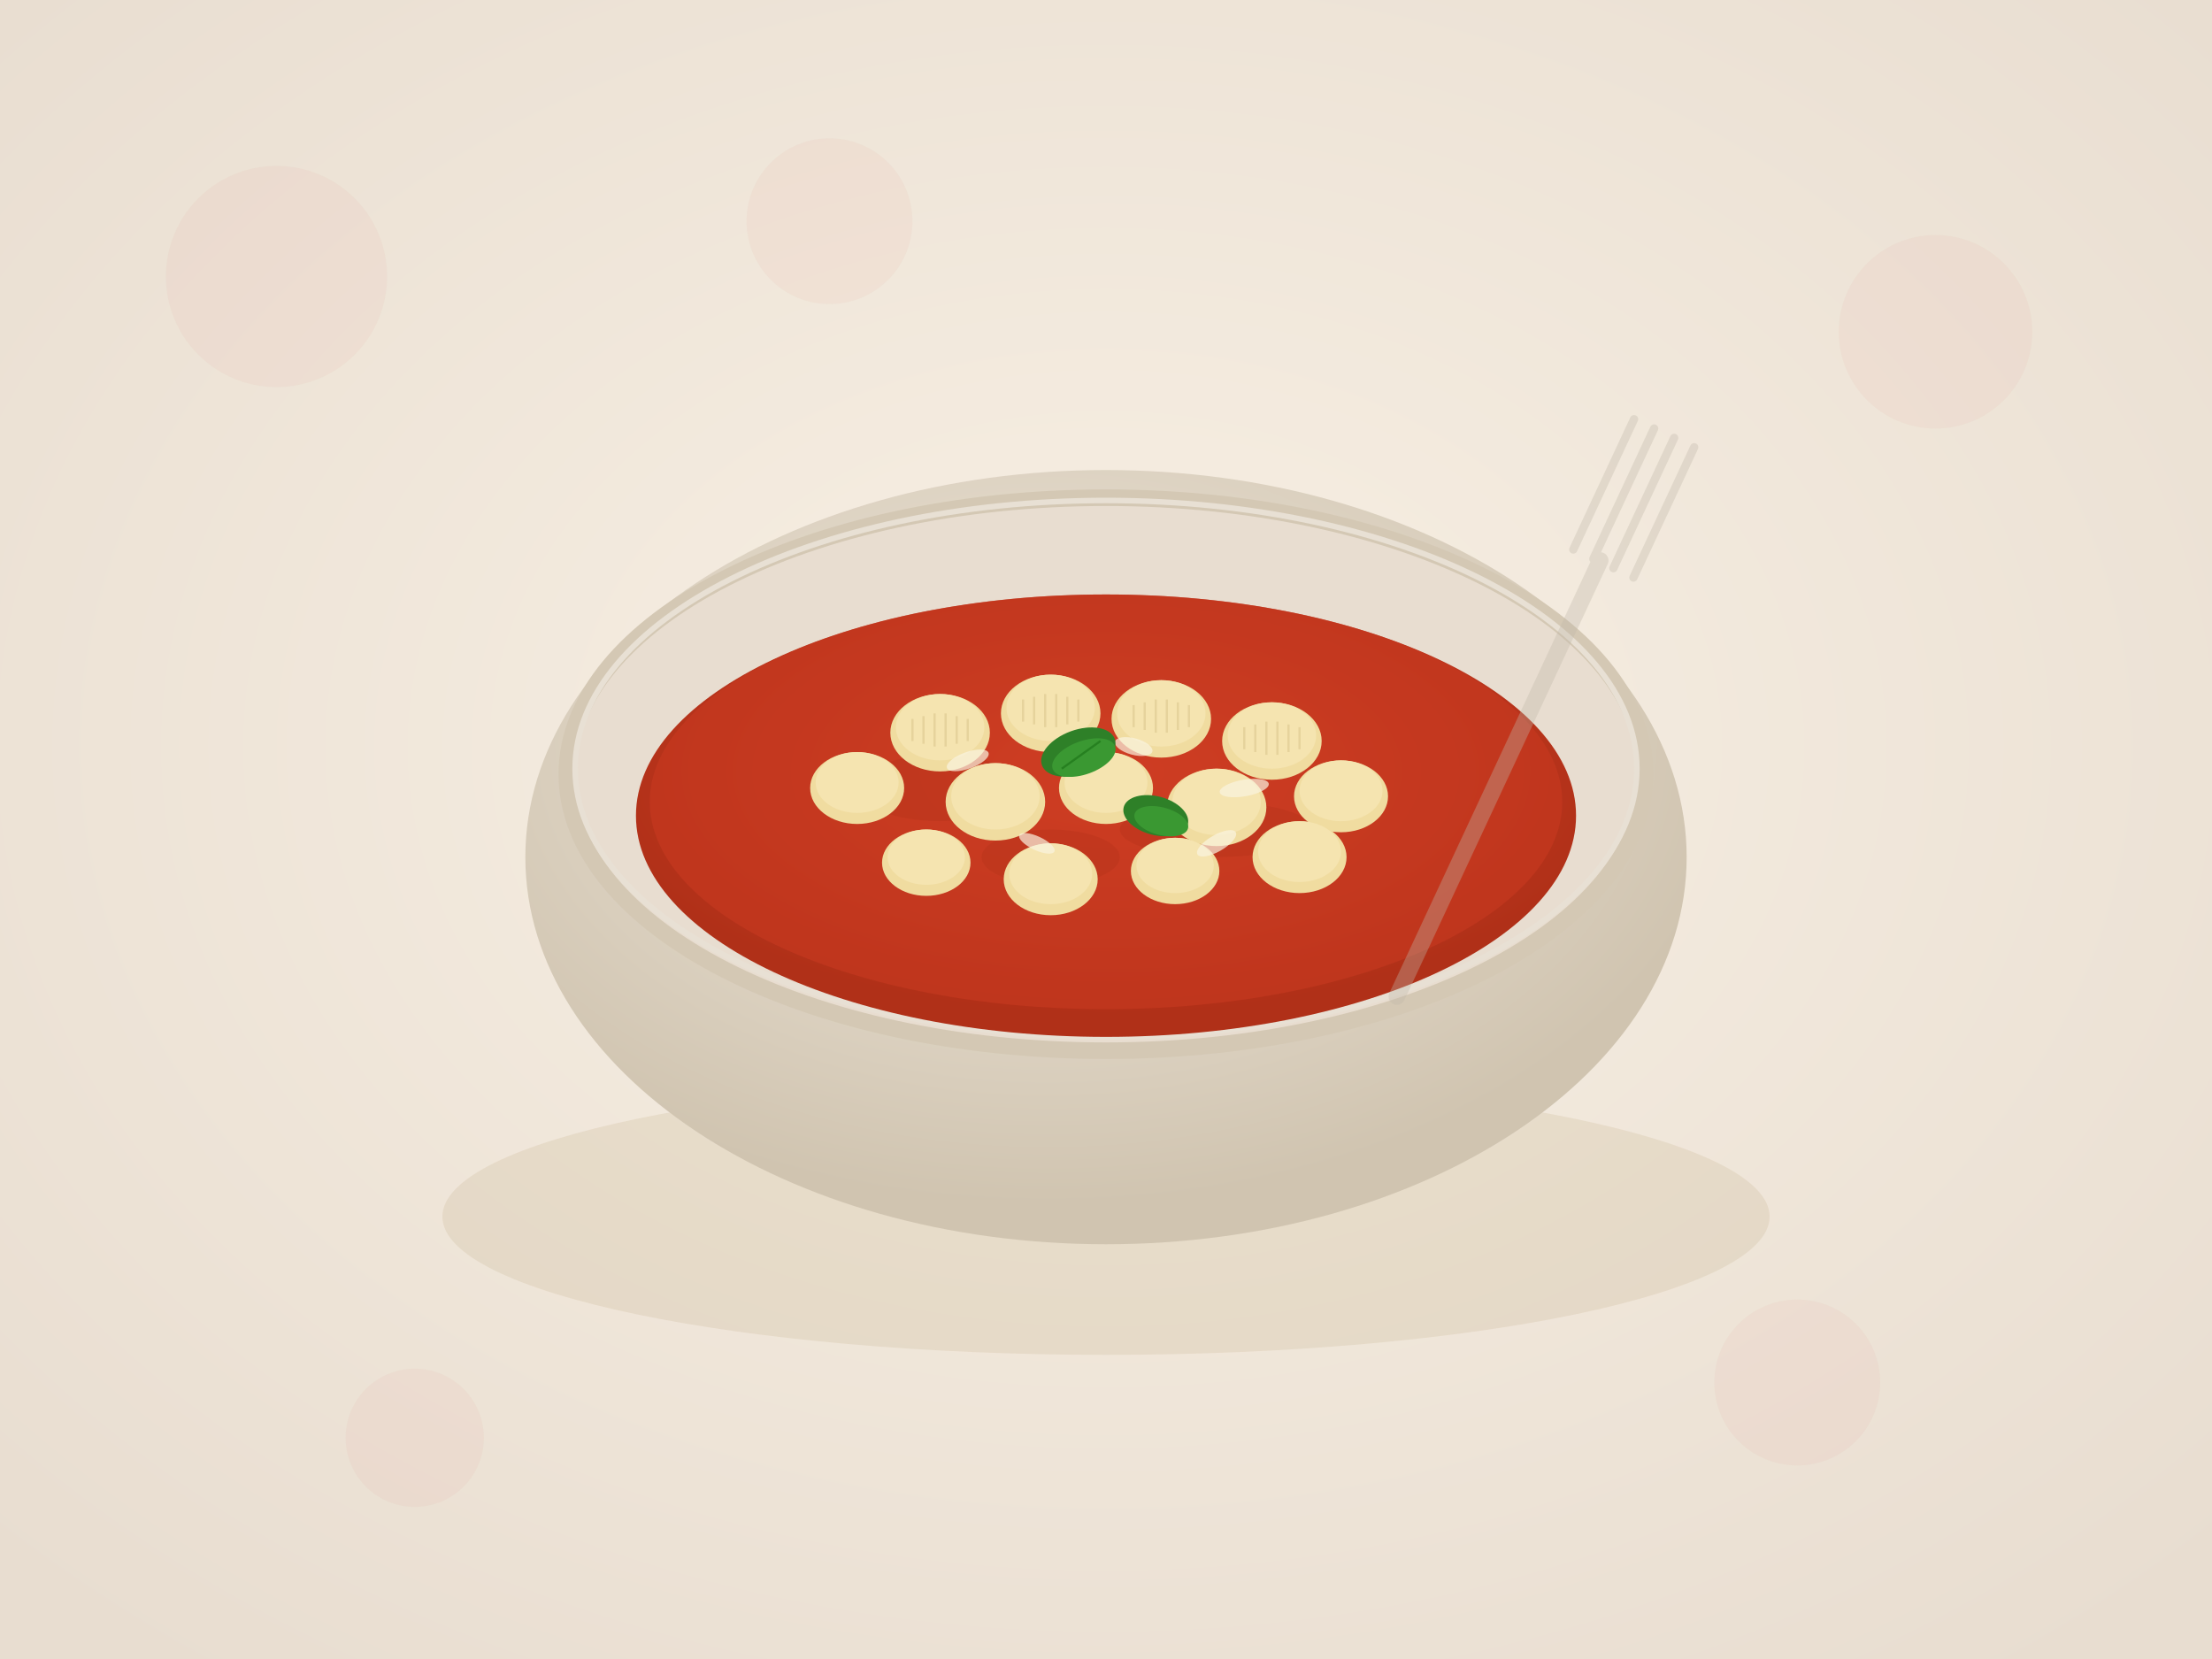
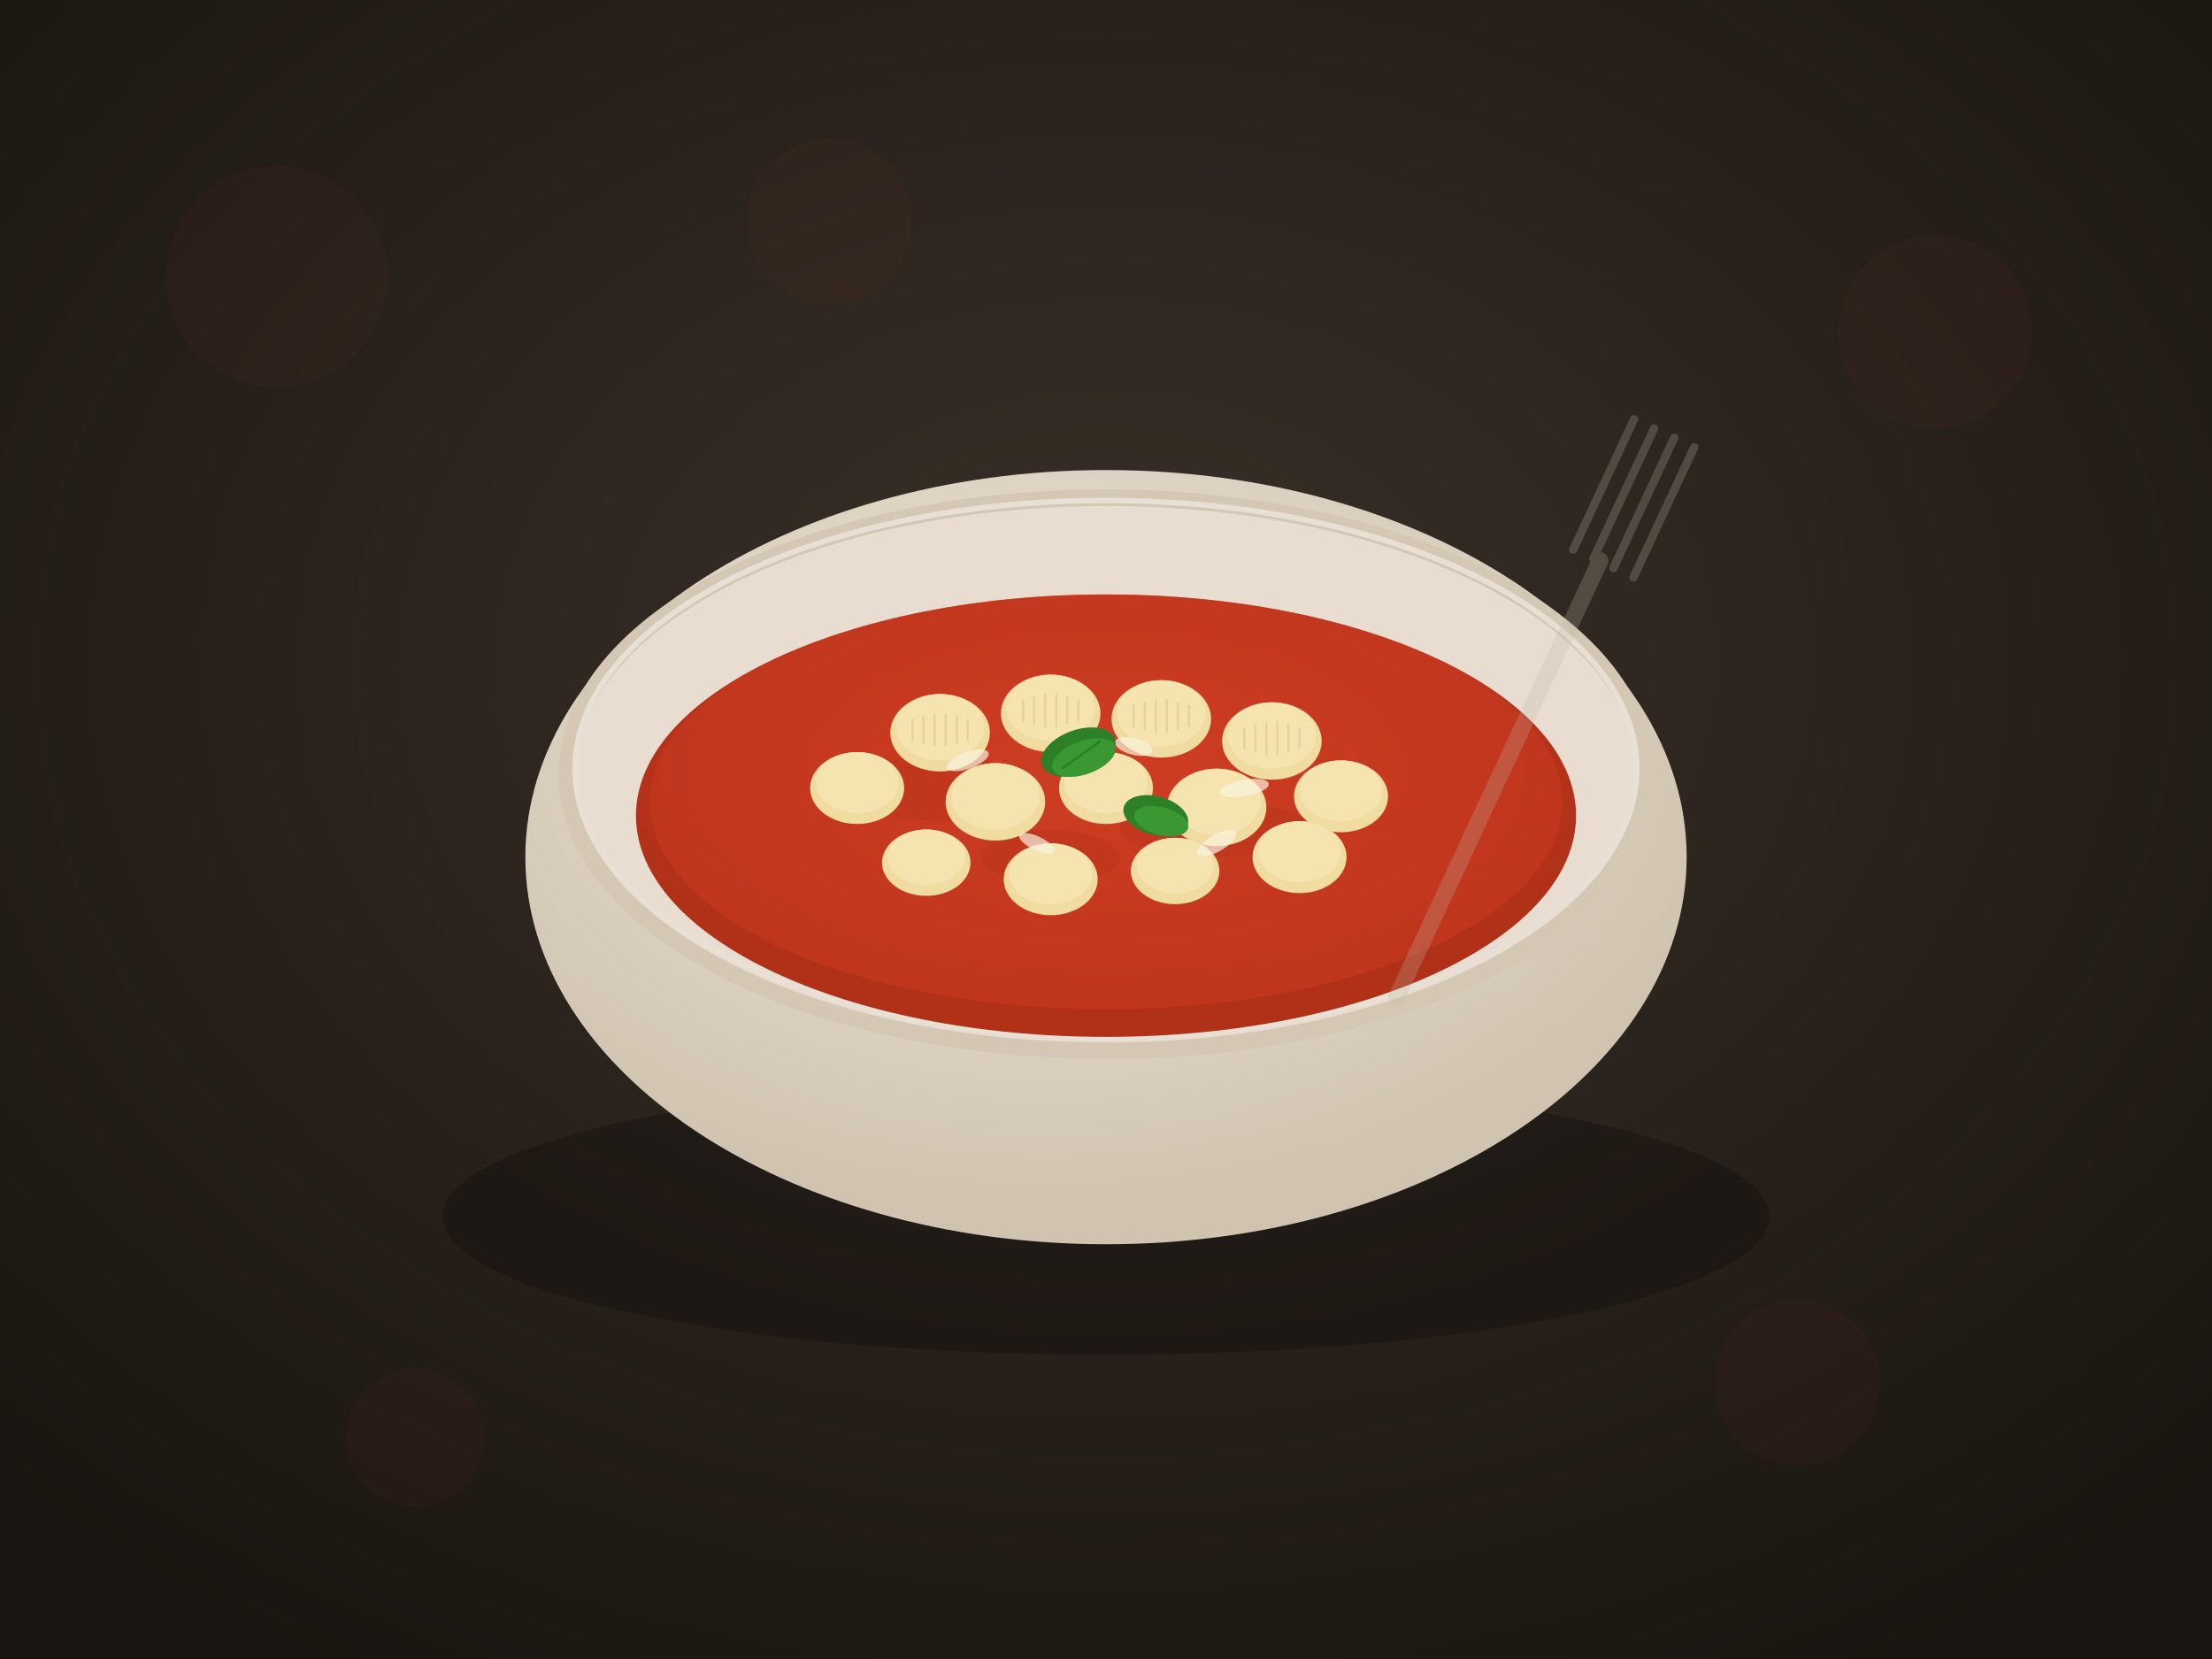
<svg xmlns="http://www.w3.org/2000/svg" viewBox="0 0 800 600">
  <defs>
-     <radialGradient id="gbg" cx="50%" cy="45%" r="70%">
-       <stop offset="0%" stop-color="#f8f0e4" />
-       <stop offset="100%" stop-color="#e8ddd0" />
+     <radialGradient id="gbg" cx="50%" cy="40%" r="70%">
+       <stop offset="0%" stop-color="#3a3028" />
+       <stop offset="100%" stop-color="#1a1510" />
    </radialGradient>
    <radialGradient id="bowl" cx="45%" cy="35%" r="60%">
      <stop offset="0%" stop-color="#f0e8dc" />
      <stop offset="100%" stop-color="#d0c4b0" />
    </radialGradient>
    <radialGradient id="gsauce" cx="50%" cy="40%" r="55%">
      <stop offset="0%" stop-color="#d84428" />
      <stop offset="100%" stop-color="#b03018" />
    </radialGradient>
  </defs>
  <rect width="800" height="600" fill="url(#gbg)" />
  <g opacity="0.04">
    <circle cx="100" cy="100" r="40" fill="#c0392b" />
    <circle cx="300" cy="80" r="30" fill="#c0392b" />
    <circle cx="700" cy="120" r="35" fill="#c0392b" />
    <circle cx="150" cy="520" r="25" fill="#c0392b" />
    <circle cx="650" cy="500" r="30" fill="#c0392b" />
  </g>
-   <ellipse cx="400" cy="440" rx="240" ry="50" fill="#c0a880" opacity="0.2" />
+   <ellipse cx="400" cy="440" rx="240" ry="50" fill="#0a0808" opacity="0.3" />
  <ellipse cx="400" cy="340" rx="200" ry="80" fill="#b0a090" />
  <ellipse cx="400" cy="310" rx="210" ry="140" fill="url(#bowl)" />
  <ellipse cx="400" cy="280" rx="195" ry="100" fill="#e8ddd0" />
  <ellipse cx="400" cy="280" rx="195" ry="100" fill="none" stroke="#d4c8b4" stroke-width="6" />
  <ellipse cx="400" cy="278" rx="192" ry="97" fill="none" stroke="#e8e0d4" stroke-width="2" />
  <ellipse cx="400" cy="295" rx="170" ry="80" fill="url(#gsauce)" />
  <ellipse cx="400" cy="290" rx="165" ry="75" fill="#c83820" opacity="0.6" />
  <g fill="#b03018" opacity="0.3">
    <ellipse cx="340" cy="285" rx="30" ry="12" />
    <ellipse cx="440" cy="300" rx="35" ry="10" />
    <ellipse cx="380" cy="310" rx="25" ry="10" />
  </g>
  <g>
    <ellipse cx="340" cy="265" rx="18" ry="14" fill="#f0dca0" />
    <ellipse cx="340" cy="263" rx="16" ry="12" fill="#f5e4b0" />
    <g stroke="#dcc890" stroke-width="0.8" opacity="0.6">
      <line x1="330" y1="260" x2="330" y2="268" />
      <line x1="334" y1="259" x2="334" y2="269" />
      <line x1="338" y1="258" x2="338" y2="270" />
      <line x1="342" y1="258" x2="342" y2="270" />
      <line x1="346" y1="259" x2="346" y2="269" />
      <line x1="350" y1="260" x2="350" y2="268" />
    </g>
    <ellipse cx="380" cy="258" rx="18" ry="14" fill="#f0dca0" />
    <ellipse cx="380" cy="256" rx="16" ry="12" fill="#f5e4b0" />
    <g stroke="#dcc890" stroke-width="0.8" opacity="0.6">
      <line x1="370" y1="253" x2="370" y2="261" />
      <line x1="374" y1="252" x2="374" y2="262" />
      <line x1="378" y1="251" x2="378" y2="263" />
      <line x1="382" y1="251" x2="382" y2="263" />
      <line x1="386" y1="252" x2="386" y2="262" />
      <line x1="390" y1="253" x2="390" y2="261" />
    </g>
    <ellipse cx="420" cy="260" rx="18" ry="14" fill="#f0dca0" />
    <ellipse cx="420" cy="258" rx="16" ry="12" fill="#f5e4b0" />
    <g stroke="#dcc890" stroke-width="0.8" opacity="0.6">
      <line x1="410" y1="255" x2="410" y2="263" />
      <line x1="414" y1="254" x2="414" y2="264" />
      <line x1="418" y1="253" x2="418" y2="265" />
      <line x1="422" y1="253" x2="422" y2="265" />
      <line x1="426" y1="254" x2="426" y2="264" />
      <line x1="430" y1="255" x2="430" y2="263" />
    </g>
    <ellipse cx="460" cy="268" rx="18" ry="14" fill="#f0dca0" />
    <ellipse cx="460" cy="266" rx="16" ry="12" fill="#f5e4b0" />
    <g stroke="#dcc890" stroke-width="0.8" opacity="0.6">
      <line x1="450" y1="263" x2="450" y2="271" />
      <line x1="454" y1="262" x2="454" y2="272" />
      <line x1="458" y1="261" x2="458" y2="273" />
      <line x1="462" y1="261" x2="462" y2="273" />
      <line x1="466" y1="262" x2="466" y2="272" />
      <line x1="470" y1="263" x2="470" y2="271" />
    </g>
    <ellipse cx="310" cy="285" rx="17" ry="13" fill="#f0dca0" />
    <ellipse cx="310" cy="283" rx="15" ry="11" fill="#f5e4b0" />
    <ellipse cx="360" cy="290" rx="18" ry="14" fill="#f0dca0" />
    <ellipse cx="360" cy="288" rx="16" ry="12" fill="#f5e4b0" />
    <ellipse cx="400" cy="285" rx="17" ry="13" fill="#f0dca0" />
    <ellipse cx="400" cy="283" rx="15" ry="11" fill="#f5e4b0" />
    <ellipse cx="440" cy="292" rx="18" ry="14" fill="#f0dca0" />
    <ellipse cx="440" cy="290" rx="16" ry="12" fill="#f5e4b0" />
    <ellipse cx="485" cy="288" rx="17" ry="13" fill="#f0dca0" />
    <ellipse cx="485" cy="286" rx="15" ry="11" fill="#f5e4b0" />
    <ellipse cx="335" cy="312" rx="16" ry="12" fill="#f0dca0" />
    <ellipse cx="335" cy="310" rx="14" ry="10" fill="#f5e4b0" />
    <ellipse cx="380" cy="318" rx="17" ry="13" fill="#f0dca0" />
    <ellipse cx="380" cy="316" rx="15" ry="11" fill="#f5e4b0" />
    <ellipse cx="425" cy="315" rx="16" ry="12" fill="#f0dca0" />
    <ellipse cx="425" cy="313" rx="14" ry="10" fill="#f5e4b0" />
    <ellipse cx="470" cy="310" rx="17" ry="13" fill="#f0dca0" />
    <ellipse cx="470" cy="308" rx="15" ry="11" fill="#f5e4b0" />
  </g>
  <g fill="#faf4e0" opacity="0.7">
    <ellipse cx="350" cy="275" rx="8" ry="3" transform="rotate(-20 350 275)" />
    <ellipse cx="410" cy="270" rx="7" ry="3" transform="rotate(15 410 270)" />
    <ellipse cx="450" cy="285" rx="9" ry="3" transform="rotate(-10 450 285)" />
    <ellipse cx="375" cy="305" rx="7" ry="2.5" transform="rotate(25 375 305)" />
    <ellipse cx="440" cy="305" rx="8" ry="3" transform="rotate(-30 440 305)" />
  </g>
  <g>
    <ellipse cx="390" cy="272" rx="14" ry="8" fill="#2e8028" transform="rotate(-20 390 272)" />
    <ellipse cx="392" cy="274" rx="12" ry="6" fill="#3a9832" transform="rotate(-20 392 274)" />
    <line x1="384" y1="278" x2="398" y2="268" stroke="#268020" stroke-width="0.8" />
    <ellipse cx="418" cy="295" rx="12" ry="7" fill="#2e8028" transform="rotate(15 418 295)" />
    <ellipse cx="420" cy="297" rx="10" ry="5" fill="#3a9832" transform="rotate(15 420 297)" />
  </g>
-   <g transform="translate(580, 200) rotate(25)" opacity="0.35">
+   <g transform="translate(580, 200) rotate(25)" opacity="0.25">
    <rect x="-3" y="0" width="6" height="180" rx="3" fill="#c0b8a8" />
    <rect x="-12" y="-50" width="3" height="55" rx="1.5" fill="#c0b8a8" />
    <rect x="-4" y="-50" width="3" height="55" rx="1.5" fill="#c0b8a8" />
    <rect x="4" y="-50" width="3" height="55" rx="1.5" fill="#c0b8a8" />
    <rect x="12" y="-50" width="3" height="55" rx="1.5" fill="#c0b8a8" />
  </g>
</svg>
